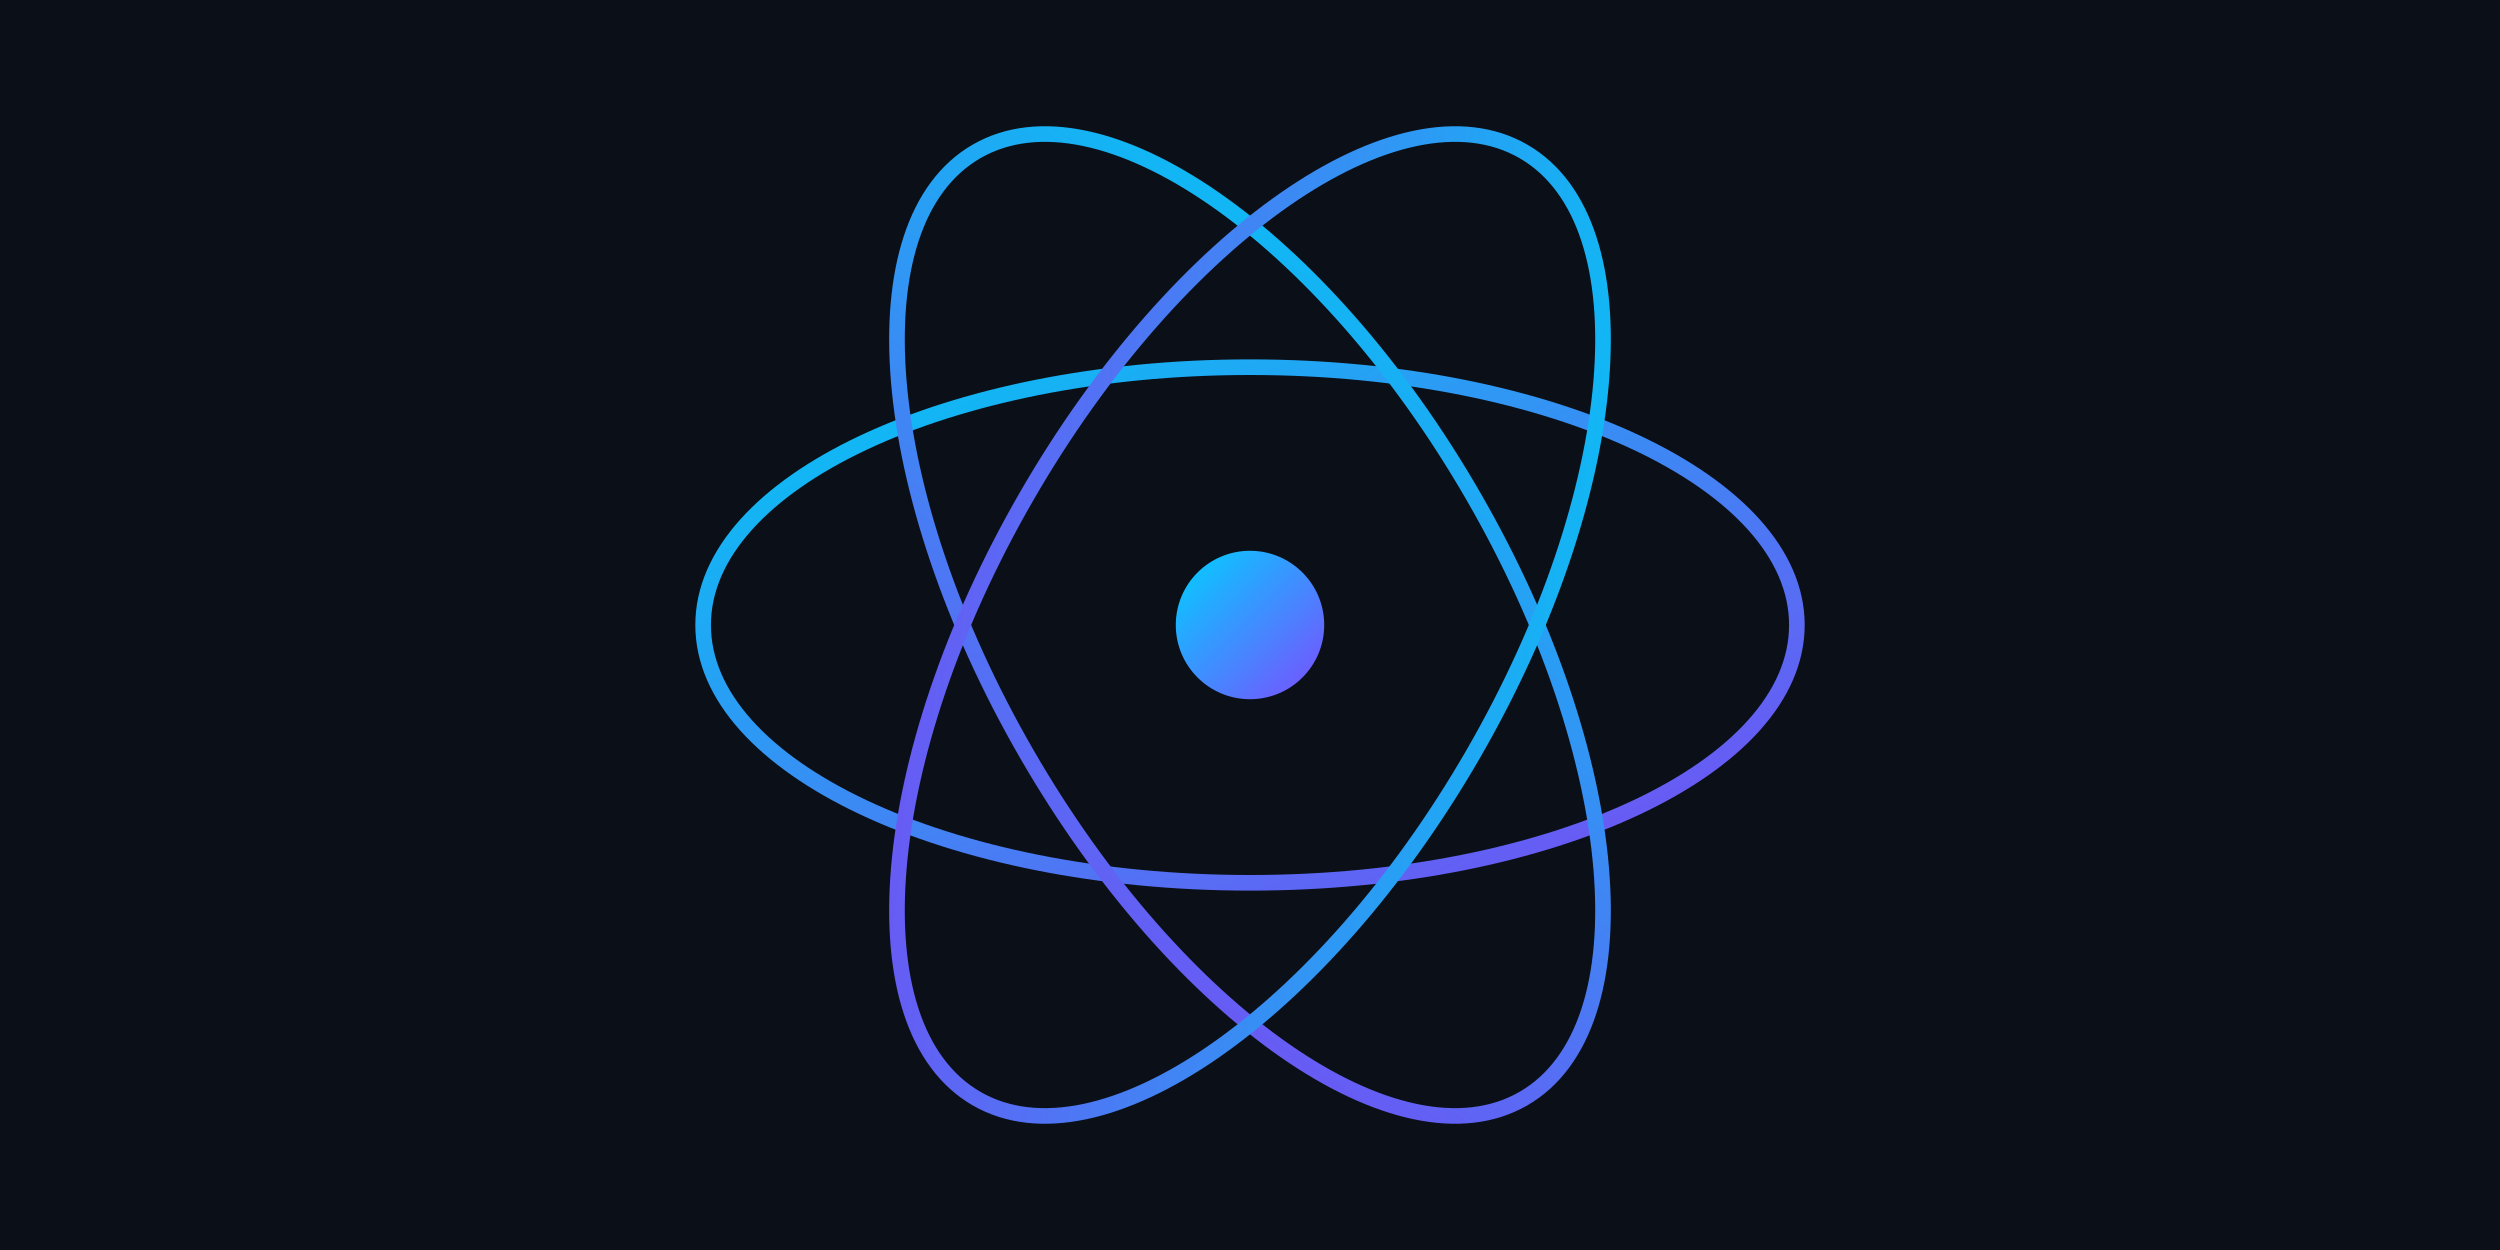
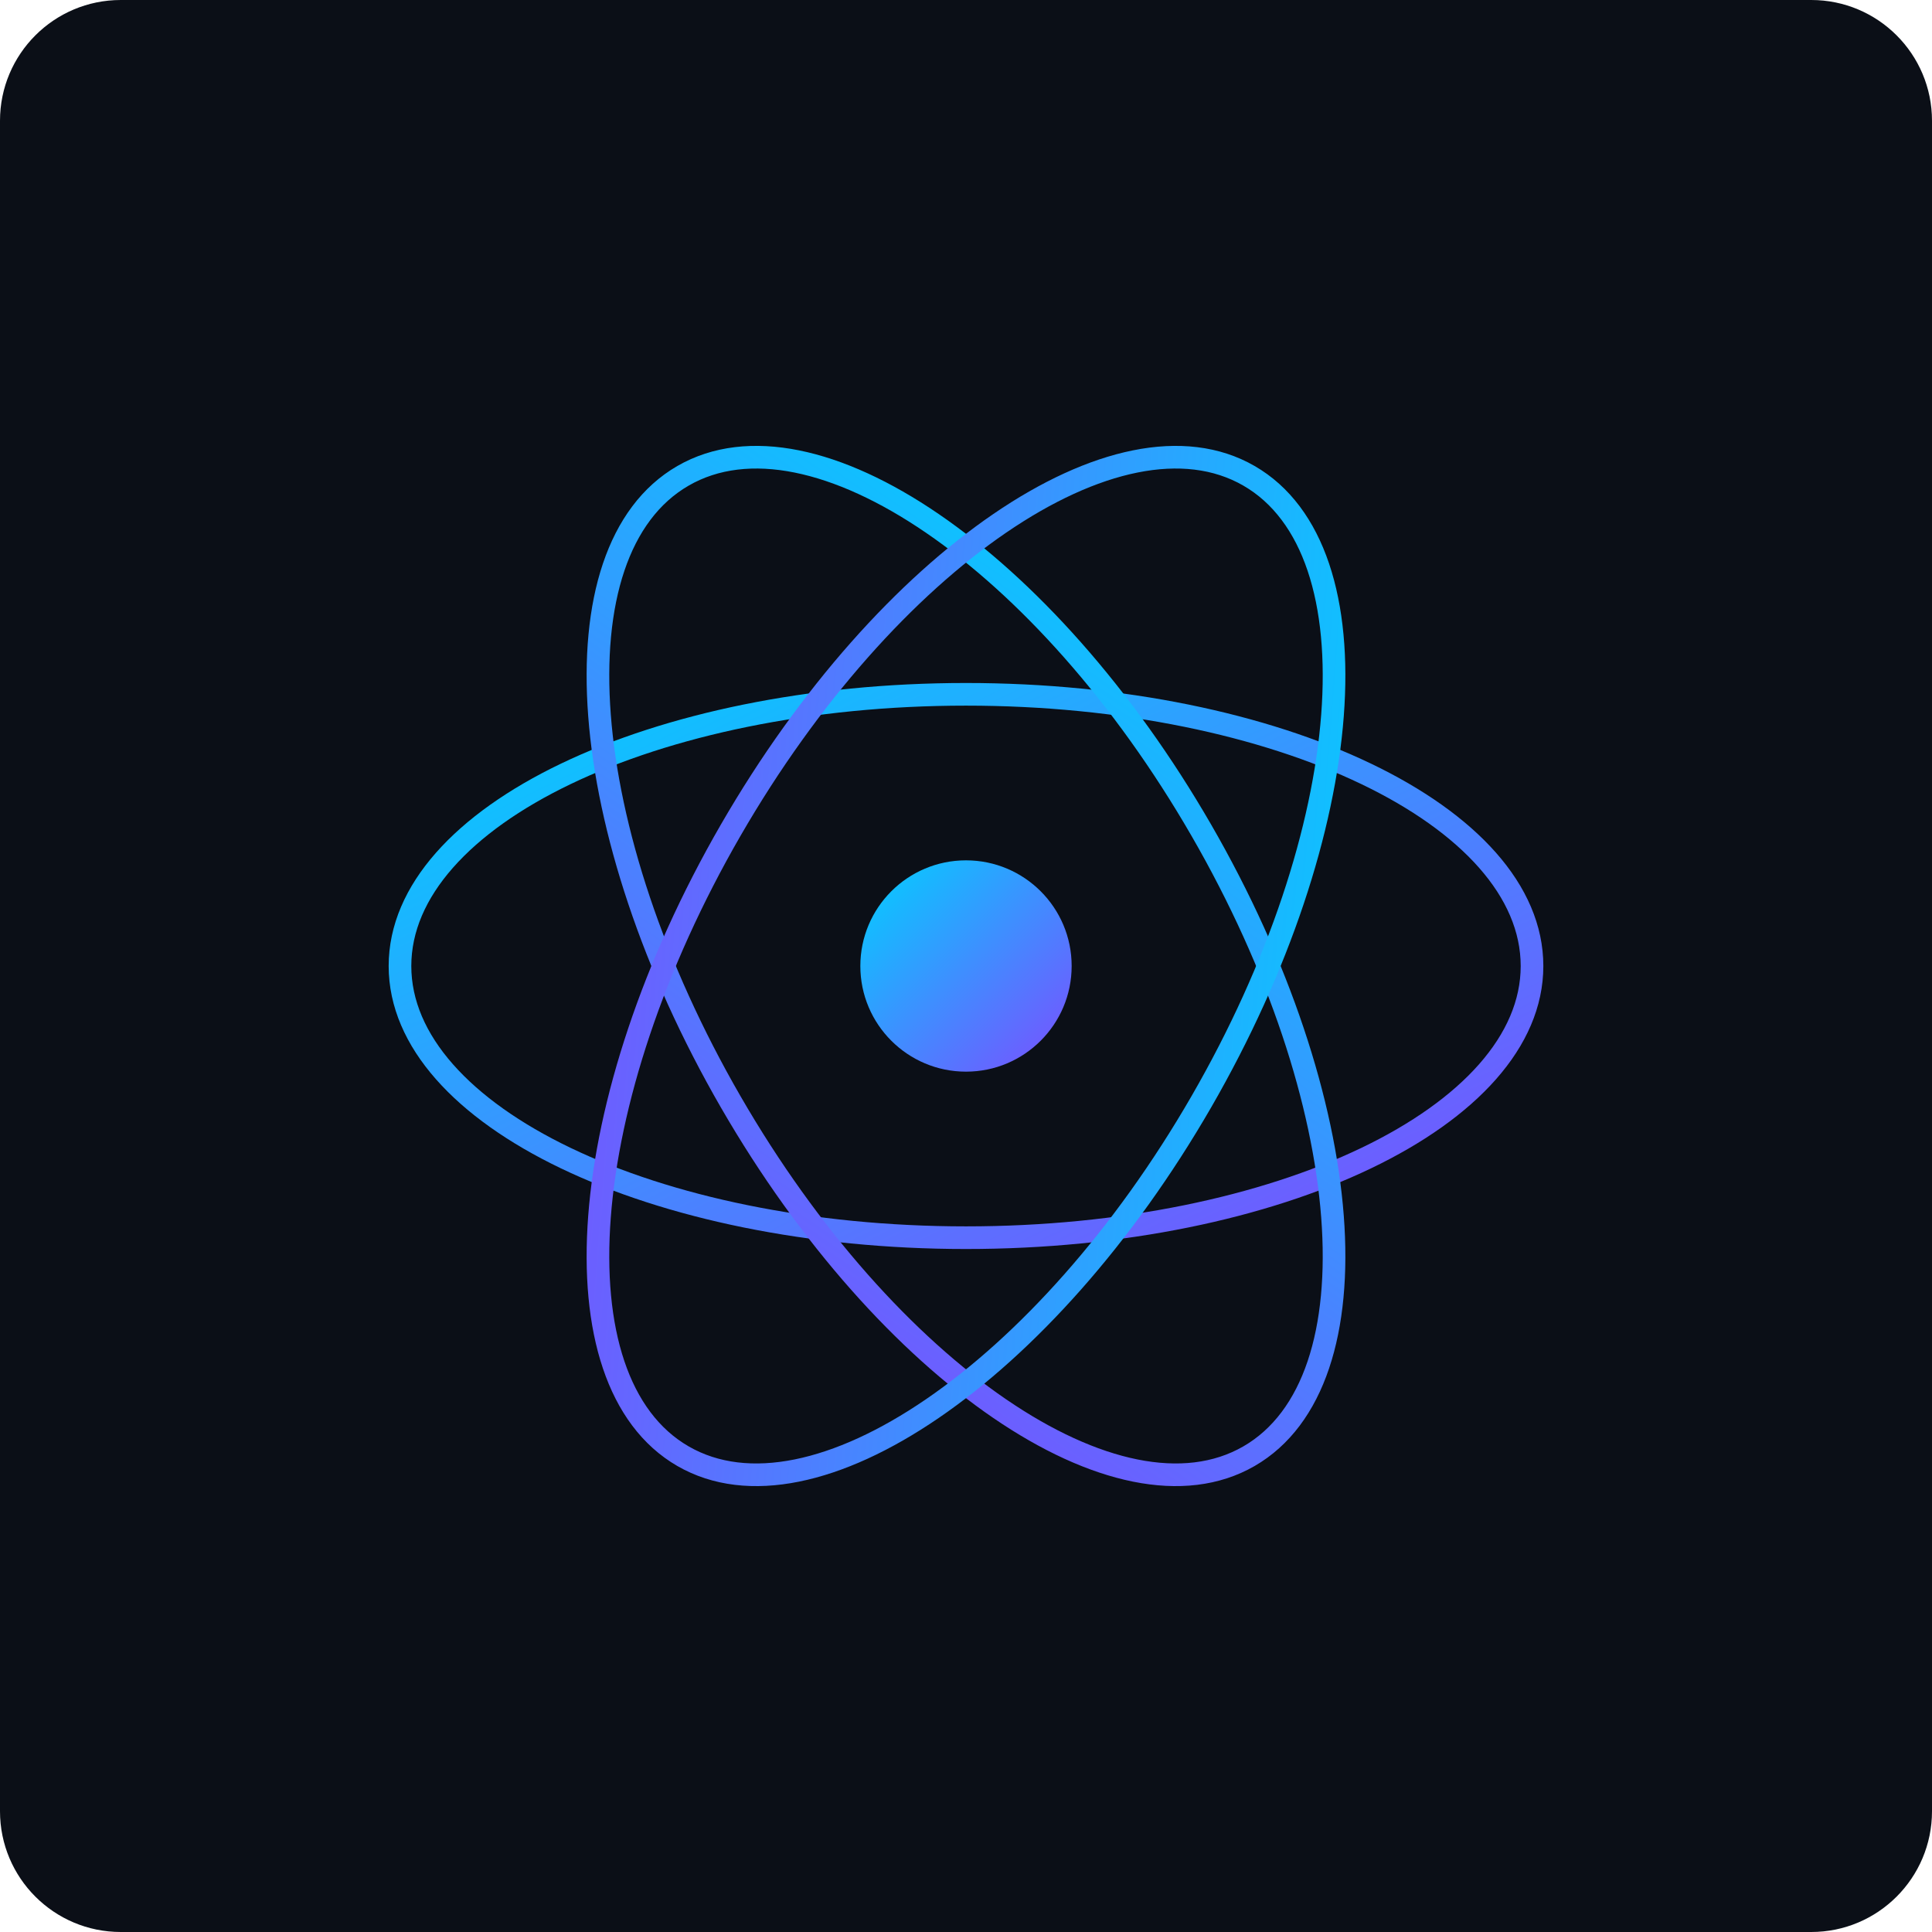
- <svg xmlns="http://www.w3.org/2000/svg" width="1280" height="640" viewBox="0 0 1280 640">
+ <svg xmlns="http://www.w3.org/2000/svg" width="512" height="512" viewBox="0 0 512 512">
  <defs>
    <linearGradient id="g" x1="0" y1="0" x2="1" y2="1">
      <stop offset="0%" stop-color="#00D1FF" />
      <stop offset="100%" stop-color="#7C4DFF" />
    </linearGradient>
  </defs>
-   <rect width="1280" height="640" fill="#0b0f17" />
-   <g transform="translate(640 320)">
-     <circle r="38" fill="url(#g)" />
-     <g fill="none" stroke="url(#g)" stroke-width="8" opacity="0.95">
-       <ellipse rx="280" ry="132" transform="rotate(0)" />
-       <ellipse rx="280" ry="132" transform="rotate(60)" />
-       <ellipse rx="280" ry="132" transform="rotate(120)" />
-     </g>
+   <rect width="512" height="512" rx="32" fill="#0b0f17" />
+   <circle cx="256" cy="256" r="28" fill="url(#g)" />
+   <g fill="none" stroke="url(#g)" stroke-width="6">
+     <ellipse cx="256" cy="256" rx="150" ry="72" transform="rotate(0 256 256)" />
+     <ellipse cx="256" cy="256" rx="150" ry="72" transform="rotate(60 256 256)" />
+     <ellipse cx="256" cy="256" rx="150" ry="72" transform="rotate(120 256 256)" />
  </g>
</svg>
